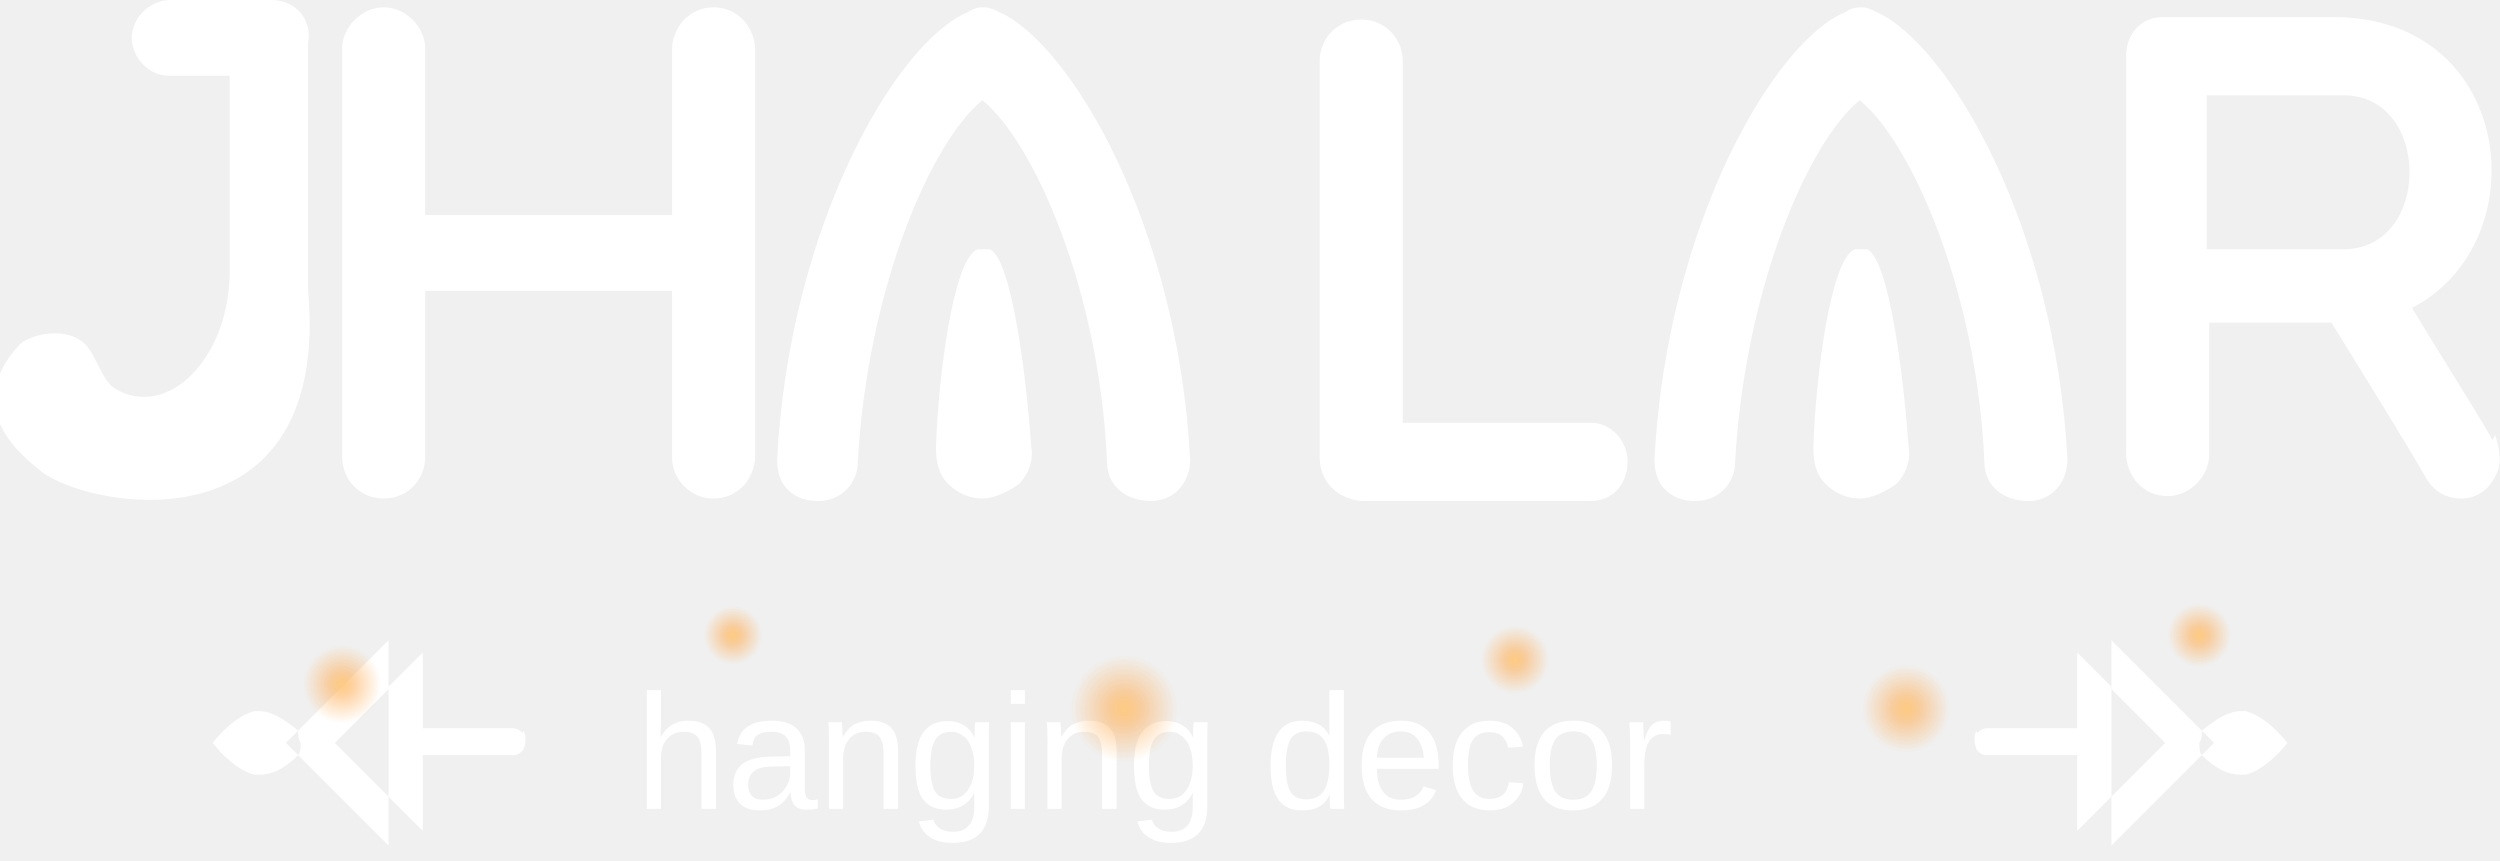
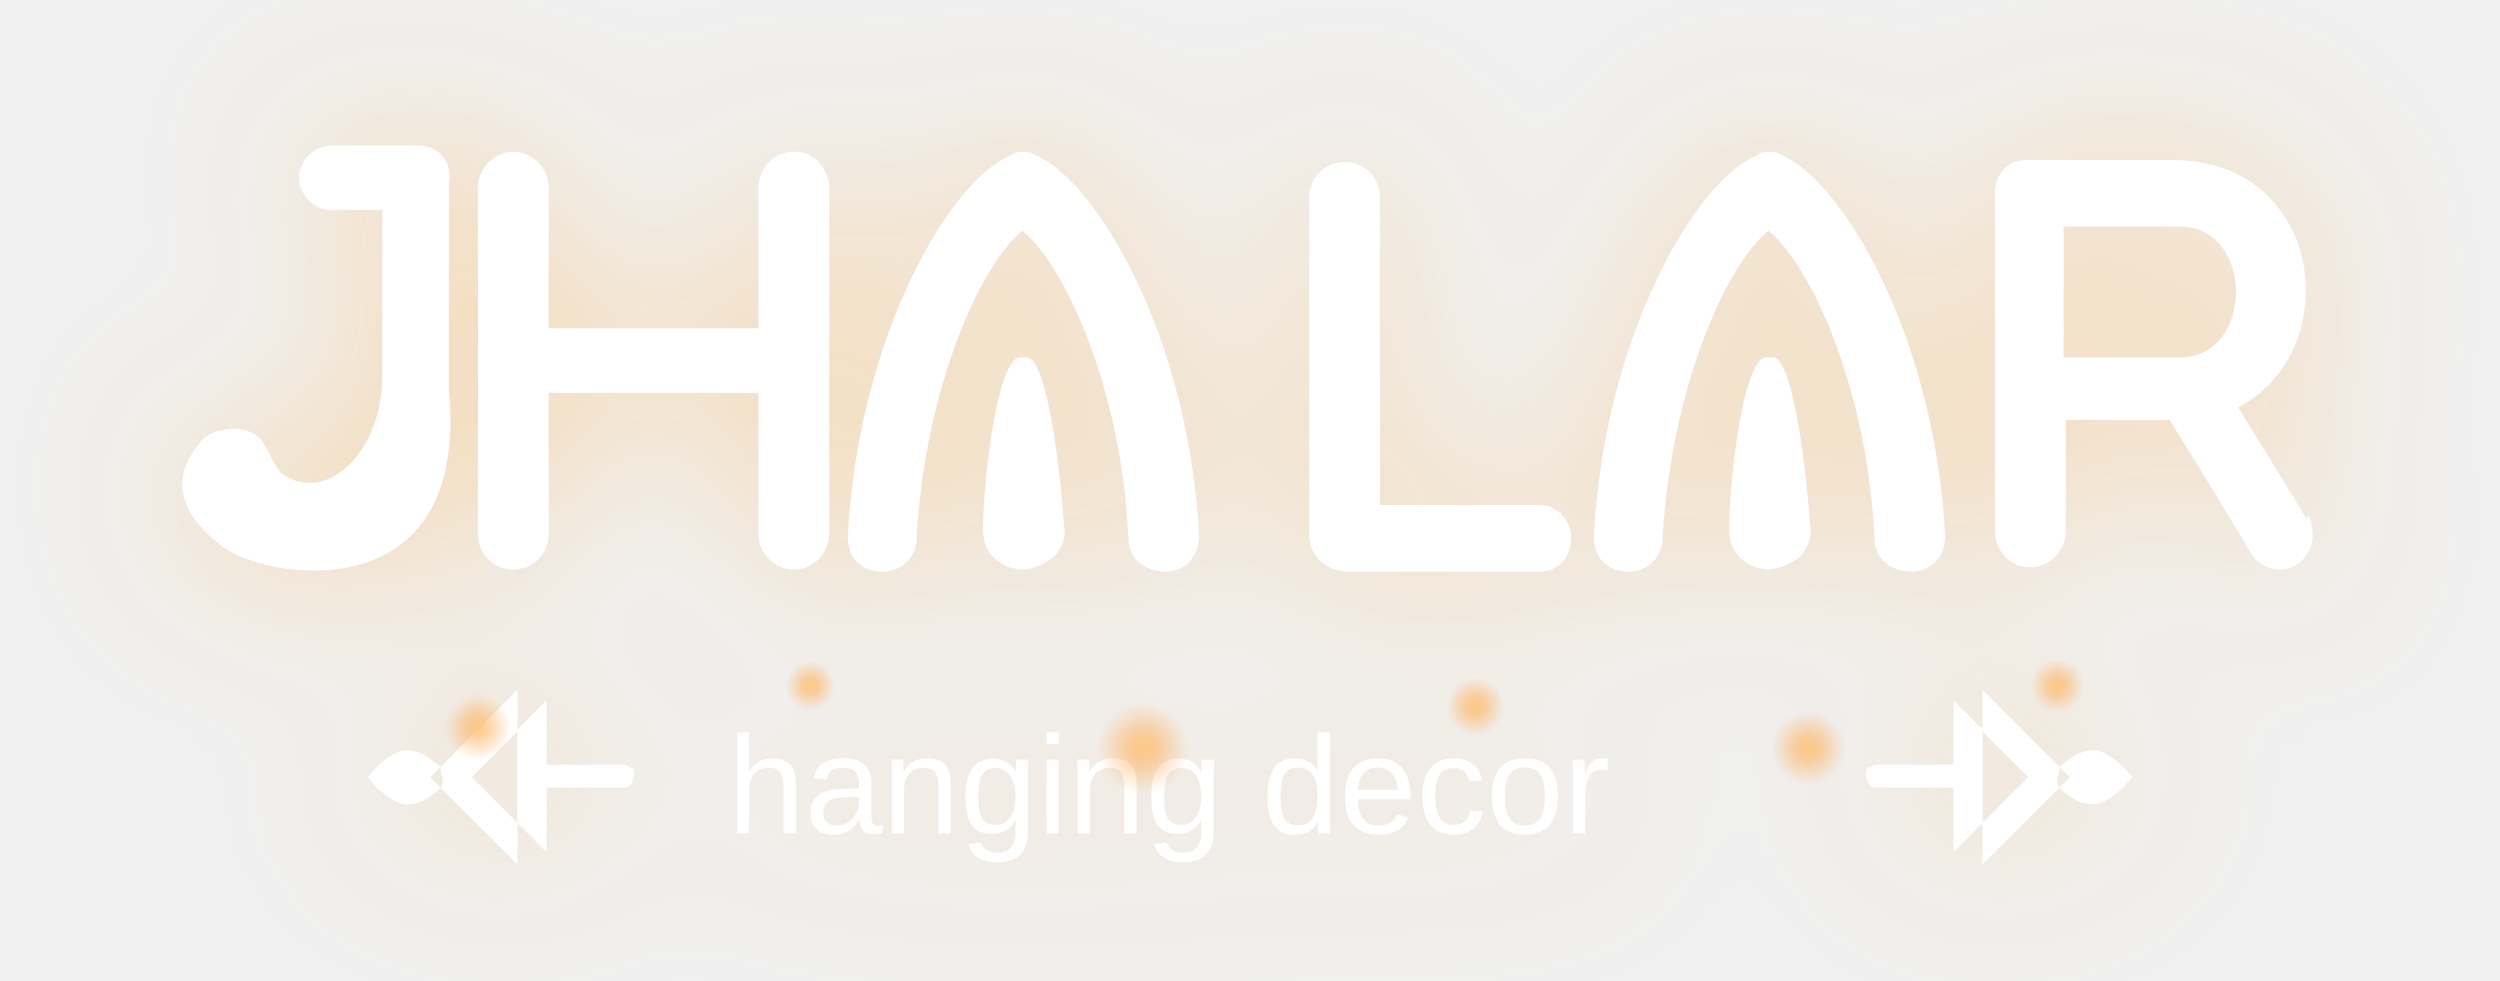
- <svg xmlns="http://www.w3.org/2000/svg" id="Layer_1" class="footer-motion-logo" version="1.1" viewBox="0 0 102.3 35.2">
+ <svg xmlns="http://www.w3.org/2000/svg" id="Layer_1" class="footer-motion-logo" version="1.1" viewBox="-9 -7 120.3 47.2">
  <defs>
    <radialGradient id="embGrad" cx=".5" cy=".5" r=".5">
      <stop offset="0" stop-color="#ffc878" stop-opacity=".9" />
      <stop offset=".4" stop-color="#ffaa50" stop-opacity=".45" />
      <stop offset="1" stop-color="#ffaa50" stop-opacity="0" />
    </radialGradient>
    <style>
      .st0 {
        fill: #ffffff;
        font-family: Mogranx-MediumSlantUltraCond, Mogranx, 'Arial Narrow', 'Helvetica Neue', Arial, sans-serif;
        font-size: 6.7px;
        font-weight: 500;
      }

      .st1 {
        fill: #ffffff;
      }
-       /* JHALAR — Film ident footer. Fade from black over drifting embers.
-          Camera pushes in and finds focus while letters rise with weight.
-          Charms lower and swing to rest; caption racks sharp. Then a held
-          frame: warm grade, micro-drift, embers. No travelling light,
-          no pops, no pulsing. Entrances hold frame one during delay. */
-       .lockup{transform-box:fill-box;transform-origin:center;animation:drift 26s ease-in-out infinite alternate,shotReveal 2.6s cubic-bezier(.16,1,.3,1) backwards}
-       @keyframes shotReveal{from{opacity:0;transform:scale(.92);filter:blur(3px) brightness(.6)}20%{opacity:1}to{opacity:1;transform:scale(1.04);filter:blur(0) brightness(1.05) drop-shadow(0 0 4px rgba(255,180,80,.45))}}
-       @keyframes drift{from{transform:scale(1.04);filter:brightness(1.05) drop-shadow(0 0 4px rgba(255,180,80,.45))}to{transform:scale(1.055);filter:brightness(1.05) drop-shadow(0 0 4px rgba(255,180,80,.45))}}
-       .lyr{opacity:1;animation:monument 1s cubic-bezier(.16,1,.3,1) backwards}
-       .lyr-j{animation-delay:.35s}.lyr-h{animation-delay:.45s}.lyr-a1-hole,.lyr-a1{animation-delay:.55s}.lyr-l{animation-delay:.65s}.lyr-a2-hole,.lyr-a2{animation-delay:.75s}.lyr-r{animation-delay:.85s}
-       @keyframes monument{from{opacity:0;transform:translateY(20px) scale(.92);filter:blur(5px)}55%{opacity:1}to{opacity:1;transform:none;filter:blur(0)}}
-       .orn-drop{animation:lower 1.1s cubic-bezier(.16,1,.3,1) backwards}
-       .orn-drop-l1,.orn-drop-r1{animation-delay:.5s}.orn-drop-l2,.orn-drop-r2{animation-delay:.58s}.orn-drop-l3,.orn-drop-r3{animation-delay:.66s}
-       @keyframes lower{from{opacity:0;transform:translateY(-22px)}55%{opacity:1}to{opacity:1;transform:none}}
-       .orn{transform-box:fill-box;transform-origin:50% 0;opacity:1;animation:settleSwing 3.4s ease-out backwards}
-       .orn-l1,.orn-r1{animation-delay:.5s}.orn-l2,.orn-r2{animation-delay:.58s}.orn-l3,.orn-r3{animation-delay:.66s}
-       @keyframes settleSwing{0%{transform:rotate(9deg)}35%{transform:rotate(-4deg)}65%{transform:rotate(2deg)}100%{transform:rotate(0)}}
-       .logo-caption{opacity:1;animation:capRise .9s cubic-bezier(.16,1,.3,1) 1.1s backwards}
-       @keyframes capRise{from{opacity:0;transform:translateY(12px);filter:blur(4px)}to{opacity:1;transform:none;filter:blur(0)}}
+       /* JHALAR — Festival loop. Pure perpetual motion, zero one-shots:
+          the sign swings in 3D depth, charms swing in a breeze wave,
+          letters bob in sequence, embers rise. No flashing, no blinking,
+          no stillness. Loops run phased from load; motion is visible
+          whenever seen. 2D sway carries on if 3D is unsupported. */
+       .footer-motion-logo{animation:depthSway 7s ease-in-out infinite}
+       @keyframes depthSway{0%,100%{transform:perspective(420px) rotateY(-10deg)}50%{transform:perspective(420px) rotateY(10deg)}}
+       .lockup{transform-box:fill-box;transform-origin:center;filter:brightness(1.05) drop-shadow(0 0 4px rgba(255,180,80,.45));animation:planarSway 7s ease-in-out infinite}
+       @keyframes planarSway{0%,100%{transform:translateX(-6px) rotate(-1deg)}50%{transform:translateX(6px) rotate(1deg)}}
+       .lyr{opacity:1;animation:bob 3s ease-in-out infinite}
+       .lyr-j{animation-delay:0s}.lyr-h{animation-delay:-.25s}.lyr-a1-hole,.lyr-a1{animation-delay:-.5s}.lyr-l{animation-delay:-.75s}.lyr-a2-hole,.lyr-a2{animation-delay:-1s}.lyr-r{animation-delay:-1.25s}
+       @keyframes bob{0%,100%{transform:translateY(0)}50%{transform:translateY(-3.5px)}}
+       .orn{transform-box:fill-box;transform-origin:50% 0;opacity:1;animation:swing 2.6s ease-in-out infinite}
+       .orn-l2{animation-delay:0s}.orn-l3{animation-delay:-.2s}.orn-l1{animation-delay:-.4s}.orn-r1{animation-delay:-.6s}.orn-r3{animation-delay:-.8s}.orn-r2{animation-delay:-1s}
+       @keyframes swing{0%,100%{transform:rotate(-11deg)}50%{transform:rotate(11deg)}}
      .emb{fill:url(#embGrad);animation:embRise 9s linear infinite}
      .emb-1{animation-delay:-2s}.emb-2{animation-duration:11s;animation-delay:-7s}.emb-3{animation-duration:13s;animation-delay:-4s}.emb-4{animation-duration:9s;animation-delay:-8s}.emb-5{animation-duration:11s;animation-delay:-3s}.emb-6{animation-duration:13s;animation-delay:-10s}
      @keyframes embRise{0%{opacity:0;transform:translate(0,6px)}25%{opacity:.5}70%{opacity:.35}100%{opacity:0;transform:translate(3px,-16px)}}
-       @media(prefers-reduced-motion:reduce){.lockup,.lyr,.orn,.orn-drop,.logo-caption,.emb{animation:none;opacity:1;transform:none;filter:none}.emb{opacity:0}}}
+       @media(prefers-reduced-motion:reduce){.footer-motion-logo,.lockup,.lyr,.orn,.logo-caption,.emb{animation:none;opacity:1;transform:none;filter:none}.emb{opacity:0}}}




    </style>
  </defs>
  <g class="lockup">
    <path class="st1 lyr lyr-j" d="M11.1,0h-4.1c-.8,0-1.5.6-1.6,1.4s.6,1.7,1.5,1.7h2.5v8c0,3.5-2.5,6.1-4.7,4.8-.5-.3-.8-1.4-1.2-1.8-.8-.8-2.3-.4-2.7,0-2.5,2.7.3,4.7.9,5.2,2.1,1.6,11.9,3.2,10.9-7.5V1.8C12.8.8,12.1,0,11.1,0Z" />
    <path class="st1 lyr lyr-h" d="M29.2.3c-.5,0-.9.2-1.2.5-.3.3-.5.8-.5,1.2v6.8h-10.1V2c0-.9-.8-1.7-1.7-1.7s-1.7.8-1.7,1.7v16.7c0,.9.7,1.7,1.7,1.7s1.7-.8,1.7-1.7v-6.8h10.1v6.8c0,.5.2.9.5,1.2.3.3.7.5,1.2.5s.9-.2,1.2-.5c.3-.3.5-.8.5-1.2V2c0-.4-.2-.9-.5-1.2-.3-.3-.7-.5-1.2-.5Z" />
    <path class="st1 lyr lyr-a1-hole" d="M40.5,10.2c-.2,0-.3,0-.5,0-1,.4-1.6,5.2-1.7,8.1,0,.6.1,1.1.5,1.5.4.4.9.6,1.4.6s1.1-.3,1.5-.6c.4-.4.6-1,.5-1.5-.2-2.9-.8-7.7-1.7-8.1Z" />
    <path class="st1 lyr lyr-a1" d="M40.9.5c-.2-.1-.4-.2-.6-.2s-.4,0-.7.2c-2.9,1.2-7.3,8.7-7.8,18.3,0,.4.1.9.4,1.2.4.4.8.5,1.3.5.9,0,1.6-.7,1.6-1.6.4-7.1,3-13.1,5.1-14.8,2.1,1.7,4.8,7.8,5.1,14.8,0,1,.8,1.6,1.8,1.6s1.6-.8,1.6-1.7c-.5-9.6-4.9-17-7.8-18.3Z" />
    <path class="st1 lyr lyr-l" d="M65.2,17.3h-7.8V2.5c0-.9-.7-1.7-1.7-1.7s-1.7.8-1.7,1.7v16.2c0,1,.7,1.7,1.7,1.8h9.4c.9,0,1.5-.7,1.5-1.6s-.7-1.6-1.5-1.6Z" />
    <path class="st1 lyr lyr-a2-hole" d="M76.4,10.2c-.2,0-.3,0-.5,0-1,.4-1.6,5.2-1.7,8.1,0,.6.1,1.1.5,1.5.4.4.9.6,1.4.6s1.1-.3,1.5-.6c.4-.4.6-1,.5-1.5-.2-2.9-.8-7.7-1.7-8.1Z" />
    <path class="st1 lyr lyr-a2" d="M76.8.5c-.2-.1-.4-.2-.6-.2s-.4,0-.7.2c-2.9,1.2-7.3,8.7-7.8,18.3,0,.4.1.9.4,1.2.4.4.8.5,1.3.5.9,0,1.6-.7,1.6-1.6.4-7.1,3-13.1,5.1-14.8,2.1,1.7,4.8,7.8,5.1,14.8,0,1,.8,1.6,1.8,1.6s1.6-.8,1.6-1.7c-.5-9.6-4.9-17-7.8-18.3Z" />
    <path class="st1 lyr lyr-r" d="M102,18c-1-1.7-2.4-3.9-3.3-5.4,5.2-2.7,4.2-11.9-3.2-11.9h-6.9s0,0,0,0,0,0,0,0h-.1c-.9,0-1.5.7-1.5,1.6s0,0,0,0c0,0,0,0,0,0v16.2h0c0,1,.7,1.8,1.7,1.8,0,0,0,0,0,0h0c.9,0,1.7-.8,1.7-1.7v-1.4h0v-4h5c1.3,2.1,3.1,5,3.9,6.4.3.5.8.8,1.4.8h0c.6,0,1.1-.3,1.4-.9.3-.5.2-1.1,0-1.7ZM95.9,10.2h-5.6V3.9h5.6c3.6,0,3.6,6.3,0,6.3Z" />
-     <g class="orn-drop orn-drop-orn-l1">
-       <path class="st1 orn orn-l1" d="M21.4,30c0,0-.2-.2-.4-.2h-3.7v-3.1l-1.4,1.4v4.5l1.4,1.4v-3.1h3.7c.2,0,.3-.1.4-.2,0,0,.1-.2.1-.4,0-.2,0-.3-.1-.4Z" />
-     </g>
-     <g class="orn-drop orn-drop-orn-l2">
-       <path class="st1 orn orn-l2" d="M12.2,29.9s0,0,0,0c-.6-.5-1.1-.8-1.6-.8,0,0-.1,0-.2,0-.7.2-1.3.8-1.7,1.3.4.5,1,1.1,1.7,1.3,0,0,.1,0,.2,0,.5,0,1-.2,1.6-.8,0,0,0,0,0,0l-.5-.5.5-.5Z" />
-     </g>
-     <g class="orn-drop orn-drop-orn-l3">
-       <path class="st1 orn orn-l3" d="M15.9,28.2v-2l-3.2,3.2-.5.5h0c0,.2,0,.3.1.5,0,.2,0,.4-.1.5h0c0,0,.5.5.5.5l3.2,3.2v-2l-2.2-2.2,2.2-2.2Z" />
-     </g>
-     <g class="orn-drop orn-drop-orn-r1">
-       <path class="st1 orn orn-r1" d="M80.9,30c0,0,.2-.2.4-.2h3.7v-3.1l1.4,1.4v4.5l-1.4,1.4v-3.1h-3.7c-.2,0-.3-.1-.4-.2,0,0-.1-.2-.1-.4,0-.2,0-.3.1-.4Z" />
-     </g>
-     <g class="orn-drop orn-drop-orn-r2">
-       <path class="st1 orn orn-r2" d="M90.1,29.9s0,0,0,0c.6-.5,1.1-.8,1.6-.8,0,0,.1,0,.2,0,.7.2,1.3.8,1.7,1.3-.4.5-1,1.1-1.7,1.3,0,0-.1,0-.2,0-.5,0-1-.2-1.6-.8,0,0,0,0,0,0l.5-.5-.5-.5Z" />
-     </g>
-     <g class="orn-drop orn-drop-orn-r3">
-       <path class="st1 orn orn-r3" d="M86.4,28.2v-2l3.2,3.2.5.5h0c0,.2,0,.3-.1.5,0,.2,0,.4.1.5h0c0,0-.5.5-.5.5l-3.2,3.2v-2l2.2-2.2-2.2-2.2Z" />
-     </g>
+     <path class="st1 orn orn-l1" d="M21.4,30c0,0-.2-.2-.4-.2h-3.7v-3.1l-1.4,1.4v4.5l1.4,1.4v-3.1h3.7c.2,0,.3-.1.4-.2,0,0,.1-.2.1-.4,0-.2,0-.3-.1-.4Z" />
+     <path class="st1 orn orn-l2" d="M12.2,29.9s0,0,0,0c-.6-.5-1.1-.8-1.6-.8,0,0-.1,0-.2,0-.7.2-1.3.8-1.7,1.3.4.5,1,1.1,1.7,1.3,0,0,.1,0,.2,0,.5,0,1-.2,1.6-.8,0,0,0,0,0,0l-.5-.5.5-.5Z" />
+     <path class="st1 orn orn-l3" d="M15.9,28.2v-2l-3.2,3.2-.5.5h0c0,.2,0,.3.1.5,0,.2,0,.4-.1.5h0c0,0,.5.5.5.5l3.2,3.2v-2l-2.2-2.2,2.2-2.2Z" />
+     <path class="st1 orn orn-r1" d="M80.9,30c0,0,.2-.2.4-.2h3.7v-3.1l1.4,1.4v4.5l-1.4,1.4v-3.1h-3.7c-.2,0-.3-.1-.4-.2,0,0-.1-.2-.1-.4,0-.2,0-.3.1-.4Z" />
+     <path class="st1 orn orn-r2" d="M90.1,29.9s0,0,0,0c.6-.5,1.1-.8,1.6-.8,0,0,.1,0,.2,0,.7.2,1.3.8,1.7,1.3-.4.5-1,1.1-1.7,1.3,0,0-.1,0-.2,0-.5,0-1-.2-1.6-.8,0,0,0,0,0,0l.5-.5-.5-.5Z" />
+     <path class="st1 orn orn-r3" d="M86.4,28.2v-2l3.2,3.2.5.5h0c0,.2,0,.3-.1.5,0,.2,0,.4.1.5h0c0,0-.5.5-.5.5l-3.2,3.2v-2l2.2-2.2-2.2-2.2Z" />
    <text class="st0 logo-caption" transform="translate(26 33.1) scale(1 1)" textLength="50" lengthAdjust="spacingAndGlyphs">
      <tspan textLength="50" lengthAdjust="spacingAndGlyphs">hanging decor</tspan>
    </text>
  </g>
  <g class="embers">
    <circle class="emb emb-1" cx="14" cy="28" r="1.6" />
    <circle class="emb emb-2" cx="30" cy="26" r="1.2" />
    <circle class="emb emb-3" cx="46" cy="29" r="2.2" />
    <circle class="emb emb-4" cx="62" cy="27" r="1.4" />
    <circle class="emb emb-5" cx="78" cy="29" r="1.8" />
    <circle class="emb emb-6" cx="90" cy="26" r="1.3" />
  </g>
</svg>
